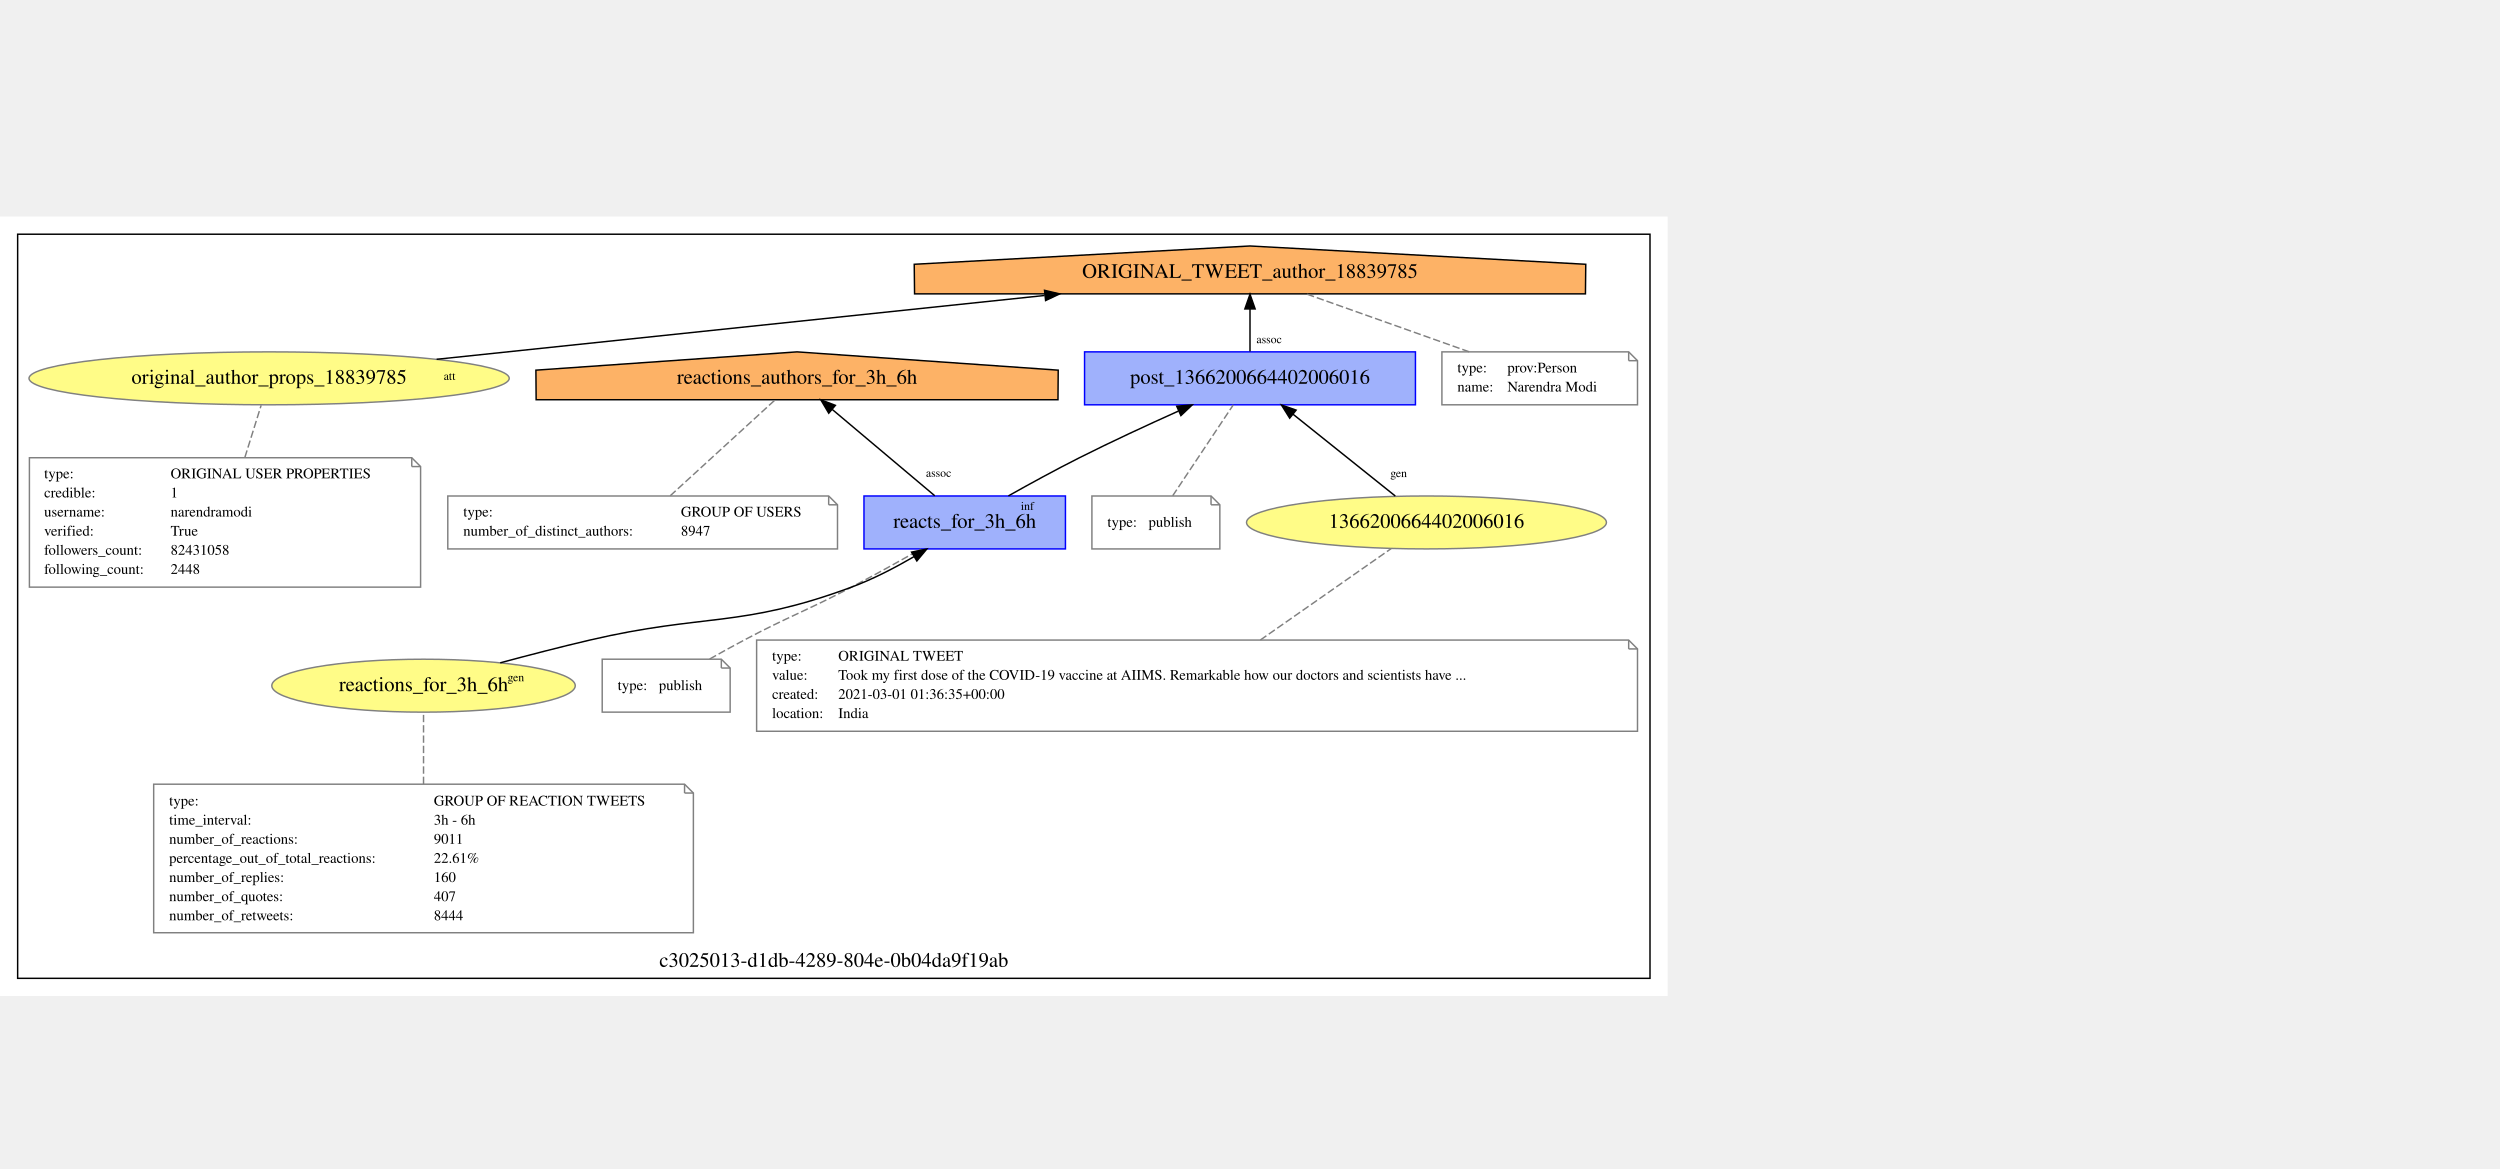
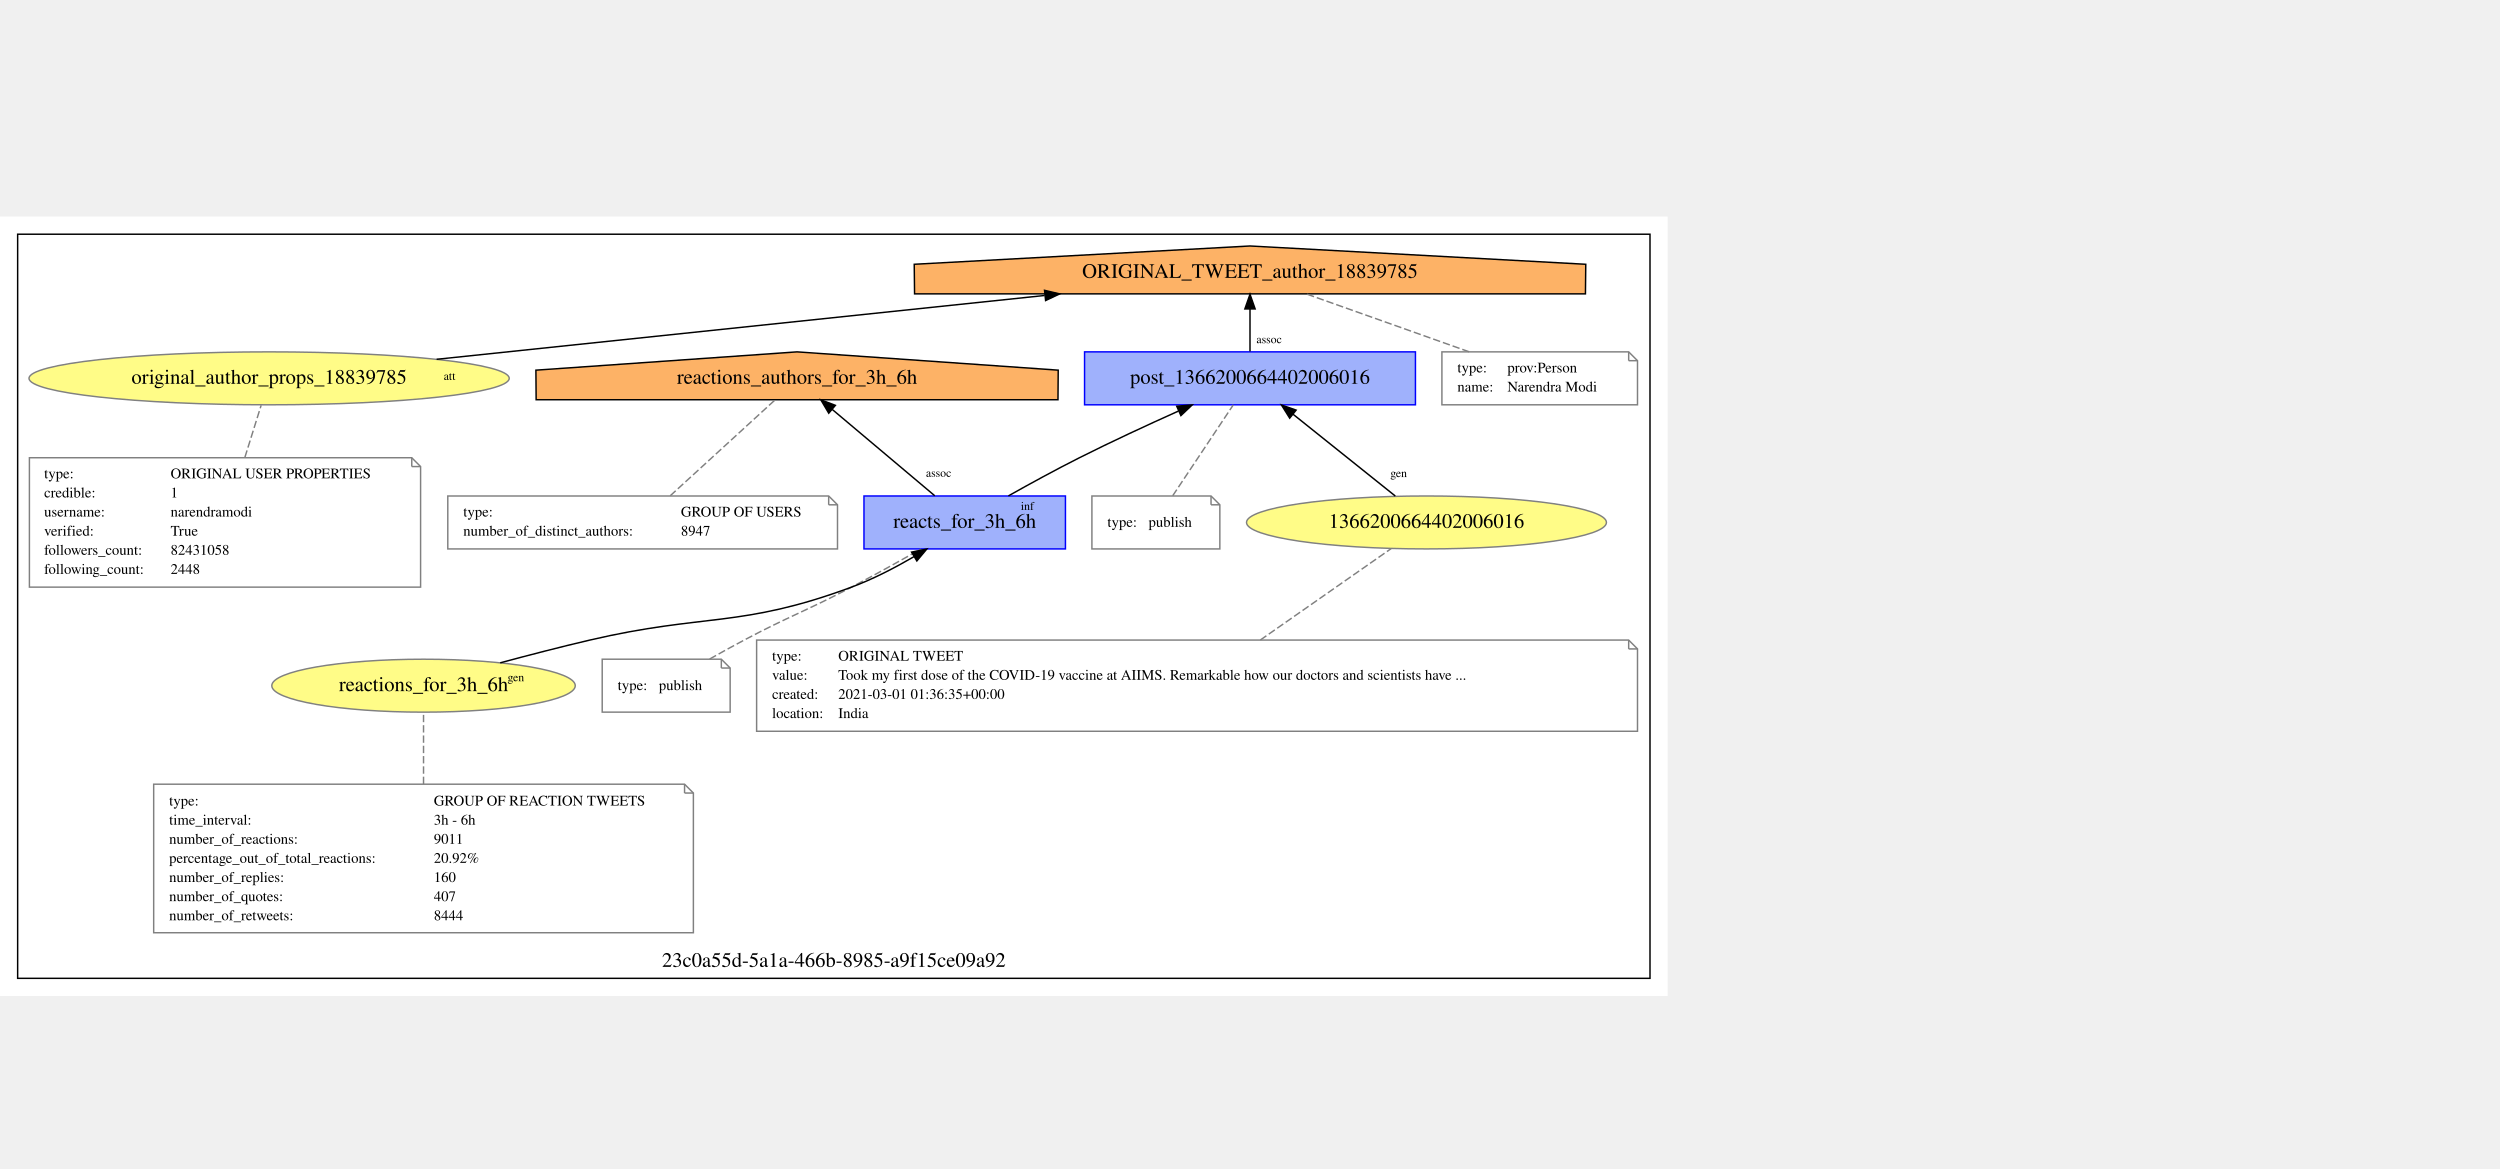
<svg xmlns="http://www.w3.org/2000/svg" xmlns:xlink="http://www.w3.org/1999/xlink" contentScriptType="application/ecmascript" contentStyleType="text/css" height="530pt" preserveAspectRatio="xMidYMid meet" version="1.1" viewBox="0 0 1700 500" width="1134pt" zoomAndPan="magnify">
  <g class="graph" id="graph0" transform="scale(1 1) rotate(0) translate(4 526)">
    <polygon fill="white" points="-4,4 -4,-526 1130,-526 1130,4 -4,4" stroke="transparent" />
    <g class="cluster" id="clust1">
      <g id="a_clust1">
-         <a xlink:actuate="onRequest" xlink:href="urn:uuid:c3025013-d1db-4289-804e-0b04da9f19ab" xlink:show="replace" xlink:title="c3025013-d1db-4289-804e-0b04da9f19ab" xlink:type="simple">
+         <a xlink:actuate="onRequest" xlink:href="urn:uuid:23c0a55d-5a1a-466b-8985-a9f15ce09a92" xlink:show="replace" xlink:title="23c0a55d-5a1a-466b-8985-a9f15ce09a92" xlink:type="simple">
          <polygon fill="none" points="8,-8 8,-514 1118,-514 1118,-8 8,-8" stroke="black" />
-           <text font-family="Times,serif" font-size="14.00" text-anchor="middle" x="563" y="-15.8">c3025013-d1db-4289-804e-0b04da9f19ab</text>
+           <text font-family="Times,serif" font-size="14.00" text-anchor="middle" x="563" y="-15.8">23c0a55d-5a1a-466b-8985-a9f15ce09a92</text>
        </a>
      </g>
    </g>
    <g class="node" id="node1">
      <g id="a_node1">
        <a xlink:actuate="onRequest" xlink:href="http://twitter.com/post_1366200664402006016" xlink:show="replace" xlink:title="post_1366200664402006016" xlink:type="simple">
          <polygon fill="#9fb1fc" points="958.5,-434 733.5,-434 733.5,-398 958.5,-398 958.5,-434" stroke="#0000ff" />
          <text font-family="Times,serif" font-size="14.00" text-anchor="middle" x="846" y="-412.3">post_1366200664402006016</text>
        </a>
      </g>
    </g>
    <g class="node" id="node11">
      <g id="a_node11">
        <a xlink:actuate="onRequest" xlink:href="http://twitter.com/ORIGINAL_TWEET_author_18839785" xlink:show="replace" xlink:title="ORIGINAL_TWEET_author_18839785" xlink:type="simple">
          <polygon fill="#fdb266" points="1074.32,-493.56 846,-506 617.68,-493.56 617.9,-473.44 1074.1,-473.44 1074.32,-493.56" stroke="black" />
          <text font-family="Times,serif" font-size="14.00" text-anchor="middle" x="846" y="-484.3">ORIGINAL_TWEET_author_18839785</text>
        </a>
      </g>
    </g>
    <g class="edge" id="edge9">
      <path d="M846,-434.3C846,-443.01 846,-453.7 846,-463.17" fill="none" stroke="black" />
      <polygon fill="black" points="842.5,-463.18 846,-473.18 849.5,-463.18 842.5,-463.18" stroke="black" />
      <text font-family="Times,serif" font-size="8.00" text-anchor="middle" x="858.99" y="-439.9">assoc</text>
    </g>
    <g class="node" id="node2">
      <polygon fill="none" points="819.5,-336 738.5,-336 738.5,-300 825.5,-300 825.5,-330 819.5,-336" stroke="gray" />
      <polyline fill="none" points="819.5,-336 819.5,-330 " stroke="gray" />
      <polyline fill="none" points="825.5,-330 819.5,-330 " stroke="gray" />
      <text font-family="Times,serif" font-size="10.00" text-anchor="start" x="749" y="-315">type:</text>
      <text font-family="Times,serif" font-size="10.00" text-anchor="start" x="777" y="-315">publish</text>
    </g>
    <g class="edge" id="edge1">
      <path d="M793.44,-336.16C805.09,-353.64 823.04,-380.57 834.66,-397.99" fill="none" stroke="gray" stroke-dasharray="5,2" />
    </g>
    <g class="node" id="node3">
      <g id="a_node3">
        <a xlink:actuate="onRequest" xlink:href="http://twitter.com/reacts_for_3h_6h" xlink:show="replace" xlink:title="reacts_for_3h_6h" xlink:type="simple">
          <polygon fill="#9fb1fc" points="720.5,-336 583.5,-336 583.5,-300 720.5,-300 720.5,-336" stroke="#0000ff" />
          <text font-family="Times,serif" font-size="14.00" text-anchor="middle" x="652" y="-314.3">reacts_for_3h_6h</text>
        </a>
      </g>
    </g>
    <g class="edge" id="edge11">
      <path d="M681.72,-336.07C696.16,-344.19 713.84,-353.87 730,-362 751.87,-373 776.49,-384.39 797.4,-393.77" fill="none" stroke="black" />
      <polygon fill="black" points="796.16,-397.06 806.72,-397.94 799.02,-390.66 796.16,-397.06" stroke="black" />
      <text font-family="Times,serif" font-size="8.00" text-anchor="middle" x="694.61" y="-326.51">inf</text>
    </g>
    <g class="node" id="node13">
      <g id="a_node13">
        <a xlink:actuate="onRequest" xlink:href="http://twitter.com/reactions_authors_for_3h_6h" xlink:show="replace" xlink:title="reactions_authors_for_3h_6h" xlink:type="simple">
          <polygon fill="#fdb266" points="715.59,-421.56 538,-434 360.41,-421.56 360.57,-401.44 715.43,-401.44 715.59,-421.56" stroke="black" />
          <text font-family="Times,serif" font-size="14.00" text-anchor="middle" x="538" y="-412.3">reactions_authors_for_3h_6h</text>
        </a>
      </g>
    </g>
    <g class="edge" id="edge12">
      <path d="M631.62,-336.16C612.06,-352.64 582.52,-377.51 561.86,-394.9" fill="none" stroke="black" />
      <polygon fill="black" points="559.55,-392.28 554.15,-401.4 564.06,-397.63 559.55,-392.28" stroke="black" />
      <text font-family="Times,serif" font-size="8.00" text-anchor="middle" x="634.25" y="-349.03">assoc</text>
    </g>
    <g class="node" id="node4">
      <polygon fill="none" points="486.5,-225 405.5,-225 405.5,-189 492.5,-189 492.5,-219 486.5,-225" stroke="gray" />
      <polyline fill="none" points="486.5,-225 486.5,-219 " stroke="gray" />
      <polyline fill="none" points="492.5,-219 486.5,-219 " stroke="gray" />
      <text font-family="Times,serif" font-size="10.00" text-anchor="start" x="416" y="-204">type:</text>
      <text font-family="Times,serif" font-size="10.00" text-anchor="start" x="444" y="-204">publish</text>
    </g>
    <g class="edge" id="edge2">
      <path d="M478.55,-225.12C486.14,-229.41 494.34,-233.95 502,-238 533.98,-254.92 542.98,-257.18 575,-274 590.72,-282.26 608.01,-291.86 622.21,-299.9" fill="none" stroke="gray" stroke-dasharray="5,2" />
    </g>
    <g class="node" id="node5">
      <g id="a_node5">
        <a xlink:actuate="onRequest" xlink:href="http://twitter.com/1366200664402006016" xlink:show="replace" xlink:title="1366200664402006016" xlink:type="simple">
          <ellipse cx="966" cy="-318" fill="#fffc87" rx="122.38" ry="18" stroke="#808080" />
          <text font-family="Times,serif" font-size="14.00" text-anchor="middle" x="966" y="-314.3">1366200664402006016</text>
        </a>
      </g>
    </g>
    <g class="edge" id="edge8">
      <path d="M944.82,-335.94C925.49,-351.41 896.74,-374.41 875.23,-391.62" fill="none" stroke="black" />
      <polygon fill="black" points="872.99,-388.92 867.37,-397.9 877.36,-394.39 872.99,-388.92" stroke="black" />
      <text font-family="Times,serif" font-size="8.00" text-anchor="middle" x="947.08" y="-348.87">gen</text>
    </g>
    <g class="node" id="node6">
      <polygon fill="none" points="1103.5,-238 510.5,-238 510.5,-176 1109.5,-176 1109.5,-232 1103.5,-238" stroke="gray" />
      <polyline fill="none" points="1103.5,-238 1103.5,-232 " stroke="gray" />
      <polyline fill="none" points="1109.5,-232 1103.5,-232 " stroke="gray" />
      <text font-family="Times,serif" font-size="10.00" text-anchor="start" x="521" y="-224">type:</text>
      <text font-family="Times,serif" font-size="10.00" text-anchor="start" x="566" y="-224">ORIGINAL TWEET</text>
      <text font-family="Times,serif" font-size="10.00" text-anchor="start" x="521" y="-211">value:</text>
      <text font-family="Times,serif" font-size="10.00" text-anchor="start" x="566" y="-211">Took my first dose of the COVID-19 vaccine at AIIMS. Remarkable how our doctors and scientists have ...</text>
      <text font-family="Times,serif" font-size="10.00" text-anchor="start" x="521" y="-198">created:</text>
      <text font-family="Times,serif" font-size="10.00" text-anchor="start" x="566" y="-198">2021-03-01 01:36:35+00:00</text>
      <text font-family="Times,serif" font-size="10.00" text-anchor="start" x="521" y="-185">location:</text>
      <text font-family="Times,serif" font-size="10.00" text-anchor="start" x="566" y="-185">India</text>
    </g>
    <g class="edge" id="edge3">
      <path d="M853.04,-238.07C881.72,-258.11 918.35,-283.71 941.99,-300.22" fill="none" stroke="gray" stroke-dasharray="5,2" />
    </g>
    <g class="node" id="node7">
      <g id="a_node7">
        <a xlink:actuate="onRequest" xlink:href="http://twitter.com/original_author_props_18839785" xlink:show="replace" xlink:title="original_author_props_18839785" xlink:type="simple">
          <ellipse cx="179" cy="-416" fill="#fffc87" rx="163.27" ry="18" stroke="#808080" />
          <text font-family="Times,serif" font-size="14.00" text-anchor="middle" x="179" y="-412.3">original_author_props_18839785</text>
        </a>
      </g>
    </g>
    <g class="edge" id="edge10">
      <path d="M292.9,-428.95C407.26,-440.96 583.64,-459.47 706.37,-472.35" fill="none" stroke="black" />
      <polygon fill="black" points="706.28,-475.86 716.59,-473.42 707.01,-468.89 706.28,-475.86" stroke="black" />
      <text font-family="Times,serif" font-size="8.00" text-anchor="middle" x="301.72" y="-414.92">att</text>
    </g>
    <g class="node" id="node8">
      <polygon fill="none" points="276,-362 16,-362 16,-274 282,-274 282,-356 276,-362" stroke="gray" />
      <polyline fill="none" points="276,-362 276,-356 " stroke="gray" />
      <polyline fill="none" points="282,-356 276,-356 " stroke="gray" />
      <text font-family="Times,serif" font-size="10.00" text-anchor="start" x="26" y="-348">type:</text>
      <text font-family="Times,serif" font-size="10.00" text-anchor="start" x="112" y="-348">ORIGINAL USER PROPERTIES</text>
      <text font-family="Times,serif" font-size="10.00" text-anchor="start" x="26" y="-335">credible:</text>
      <text font-family="Times,serif" font-size="10.00" text-anchor="start" x="112" y="-335">1</text>
      <text font-family="Times,serif" font-size="10.00" text-anchor="start" x="26" y="-322">username:</text>
      <text font-family="Times,serif" font-size="10.00" text-anchor="start" x="112" y="-322">narendramodi</text>
      <text font-family="Times,serif" font-size="10.00" text-anchor="start" x="26" y="-309">verified:</text>
      <text font-family="Times,serif" font-size="10.00" text-anchor="start" x="112" y="-309">True</text>
      <text font-family="Times,serif" font-size="10.00" text-anchor="start" x="26" y="-296">followers_count:</text>
      <text font-family="Times,serif" font-size="10.00" text-anchor="start" x="112" y="-296">82431058</text>
      <text font-family="Times,serif" font-size="10.00" text-anchor="start" x="26" y="-283">following_count:</text>
      <text font-family="Times,serif" font-size="10.00" text-anchor="start" x="112" y="-283">2448</text>
    </g>
    <g class="edge" id="edge4">
      <path d="M162.51,-362.23C166.43,-374.77 170.48,-387.75 173.59,-397.7" fill="none" stroke="gray" stroke-dasharray="5,2" />
    </g>
    <g class="node" id="node9">
      <g id="a_node9">
        <a xlink:actuate="onRequest" xlink:href="http://twitter.com/reactions_for_3h_6h" xlink:show="replace" xlink:title="reactions_for_3h_6h" xlink:type="simple">
          <ellipse cx="284" cy="-207" fill="#fffc87" rx="103.18" ry="18" stroke="#808080" />
          <text font-family="Times,serif" font-size="14.00" text-anchor="middle" x="284" y="-203.3">reactions_for_3h_6h</text>
        </a>
      </g>
    </g>
    <g class="edge" id="edge13">
      <path d="M336.16,-222.55C355.24,-227.68 377.04,-233.34 397,-238 475.6,-256.36 499.3,-245.99 575,-274 589.58,-279.4 604.72,-287.28 617.66,-294.83" fill="none" stroke="black" />
      <polygon fill="black" points="615.87,-297.83 626.25,-299.96 619.46,-291.82 615.87,-297.83" stroke="black" />
      <text font-family="Times,serif" font-size="8.00" text-anchor="middle" x="346.76" y="-210.04">gen</text>
    </g>
    <g class="node" id="node10">
      <polygon fill="none" points="461.5,-140 100.5,-140 100.5,-39 467.5,-39 467.5,-134 461.5,-140" stroke="gray" />
      <polyline fill="none" points="461.5,-140 461.5,-134 " stroke="gray" />
      <polyline fill="none" points="467.5,-134 461.5,-134 " stroke="gray" />
      <text font-family="Times,serif" font-size="10.00" text-anchor="start" x="111" y="-125.5">type:</text>
      <text font-family="Times,serif" font-size="10.00" text-anchor="start" x="291" y="-125.5">GROUP OF REACTION TWEETS</text>
      <text font-family="Times,serif" font-size="10.00" text-anchor="start" x="111" y="-112.5">time_interval:</text>
      <text font-family="Times,serif" font-size="10.00" text-anchor="start" x="291" y="-112.5">3h - 6h</text>
      <text font-family="Times,serif" font-size="10.00" text-anchor="start" x="111" y="-99.5">number_of_reactions:</text>
      <text font-family="Times,serif" font-size="10.00" text-anchor="start" x="291" y="-99.5">9011</text>
      <text font-family="Times,serif" font-size="10.00" text-anchor="start" x="111" y="-86.5">percentage_out_of_total_reactions:</text>
-       <text font-family="Times,serif" font-size="10.00" text-anchor="start" x="291" y="-86.5">22.61%</text>
+       <text font-family="Times,serif" font-size="10.00" text-anchor="start" x="291" y="-86.5">20.92%</text>
      <text font-family="Times,serif" font-size="10.00" text-anchor="start" x="111" y="-73.5">number_of_replies:</text>
      <text font-family="Times,serif" font-size="10.00" text-anchor="start" x="291" y="-73.5">160</text>
      <text font-family="Times,serif" font-size="10.00" text-anchor="start" x="111" y="-60.5">number_of_quotes:</text>
      <text font-family="Times,serif" font-size="10.00" text-anchor="start" x="291" y="-60.5">407</text>
      <text font-family="Times,serif" font-size="10.00" text-anchor="start" x="111" y="-47.5">number_of_retweets:</text>
      <text font-family="Times,serif" font-size="10.00" text-anchor="start" x="291" y="-47.5">8444</text>
    </g>
    <g class="edge" id="edge5">
      <path d="M284,-140.15C284,-157.52 284,-175.88 284,-188.79" fill="none" stroke="gray" stroke-dasharray="5,2" />
    </g>
    <g class="node" id="node12">
      <polygon fill="none" points="1103.5,-434 976.5,-434 976.5,-398 1109.5,-398 1109.5,-428 1103.5,-434" stroke="gray" />
      <polyline fill="none" points="1103.5,-434 1103.5,-428 " stroke="gray" />
      <polyline fill="none" points="1109.5,-428 1103.5,-428 " stroke="gray" />
      <text font-family="Times,serif" font-size="10.00" text-anchor="start" x="987" y="-420">type:</text>
      <text font-family="Times,serif" font-size="10.00" text-anchor="start" x="1021" y="-420">prov:Person</text>
      <text font-family="Times,serif" font-size="10.00" text-anchor="start" x="987" y="-407">name:</text>
      <text font-family="Times,serif" font-size="10.00" text-anchor="start" x="1021" y="-407">Narendra Modi</text>
    </g>
    <g class="edge" id="edge6">
      <path d="M995.06,-434.03C961.01,-446.13 915.89,-462.17 884.25,-473.41" fill="none" stroke="gray" stroke-dasharray="5,2" />
    </g>
    <g class="node" id="node14">
      <polygon fill="none" points="559.5,-336 300.5,-336 300.5,-300 565.5,-300 565.5,-330 559.5,-336" stroke="gray" />
      <polyline fill="none" points="559.5,-336 559.5,-330 " stroke="gray" />
      <polyline fill="none" points="565.5,-330 559.5,-330 " stroke="gray" />
      <text font-family="Times,serif" font-size="10.00" text-anchor="start" x="311" y="-322">type:</text>
      <text font-family="Times,serif" font-size="10.00" text-anchor="start" x="459" y="-322">GROUP OF USERS</text>
      <text font-family="Times,serif" font-size="10.00" text-anchor="start" x="311" y="-309">number_of_distinct_authors:</text>
      <text font-family="Times,serif" font-size="10.00" text-anchor="start" x="459" y="-309">8947</text>
    </g>
    <g class="edge" id="edge7">
      <path d="M451.77,-336.16C472.18,-354.82 504.39,-384.27 523.12,-401.4" fill="none" stroke="gray" stroke-dasharray="5,2" />
    </g>
  </g>
</svg>
